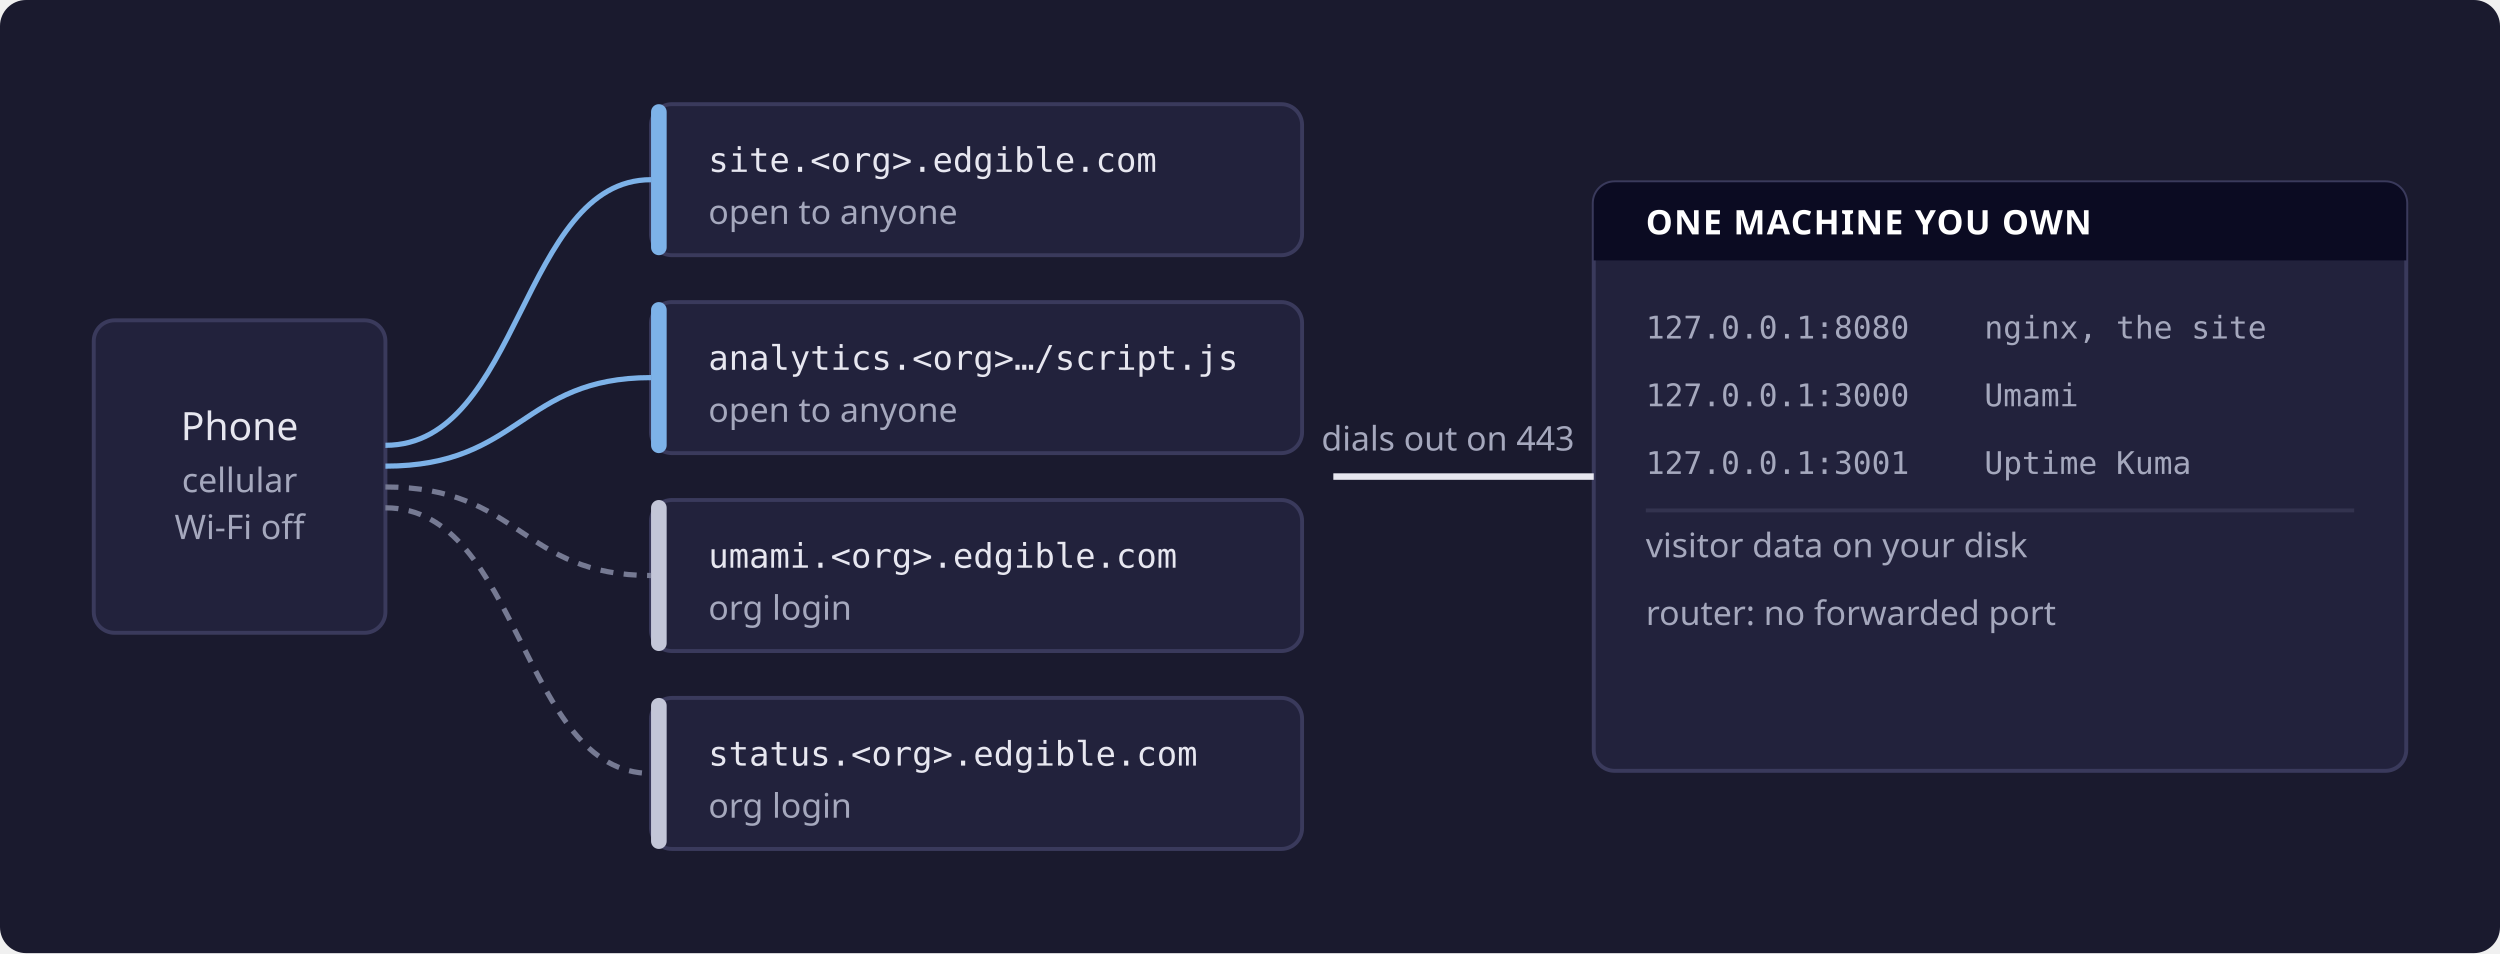
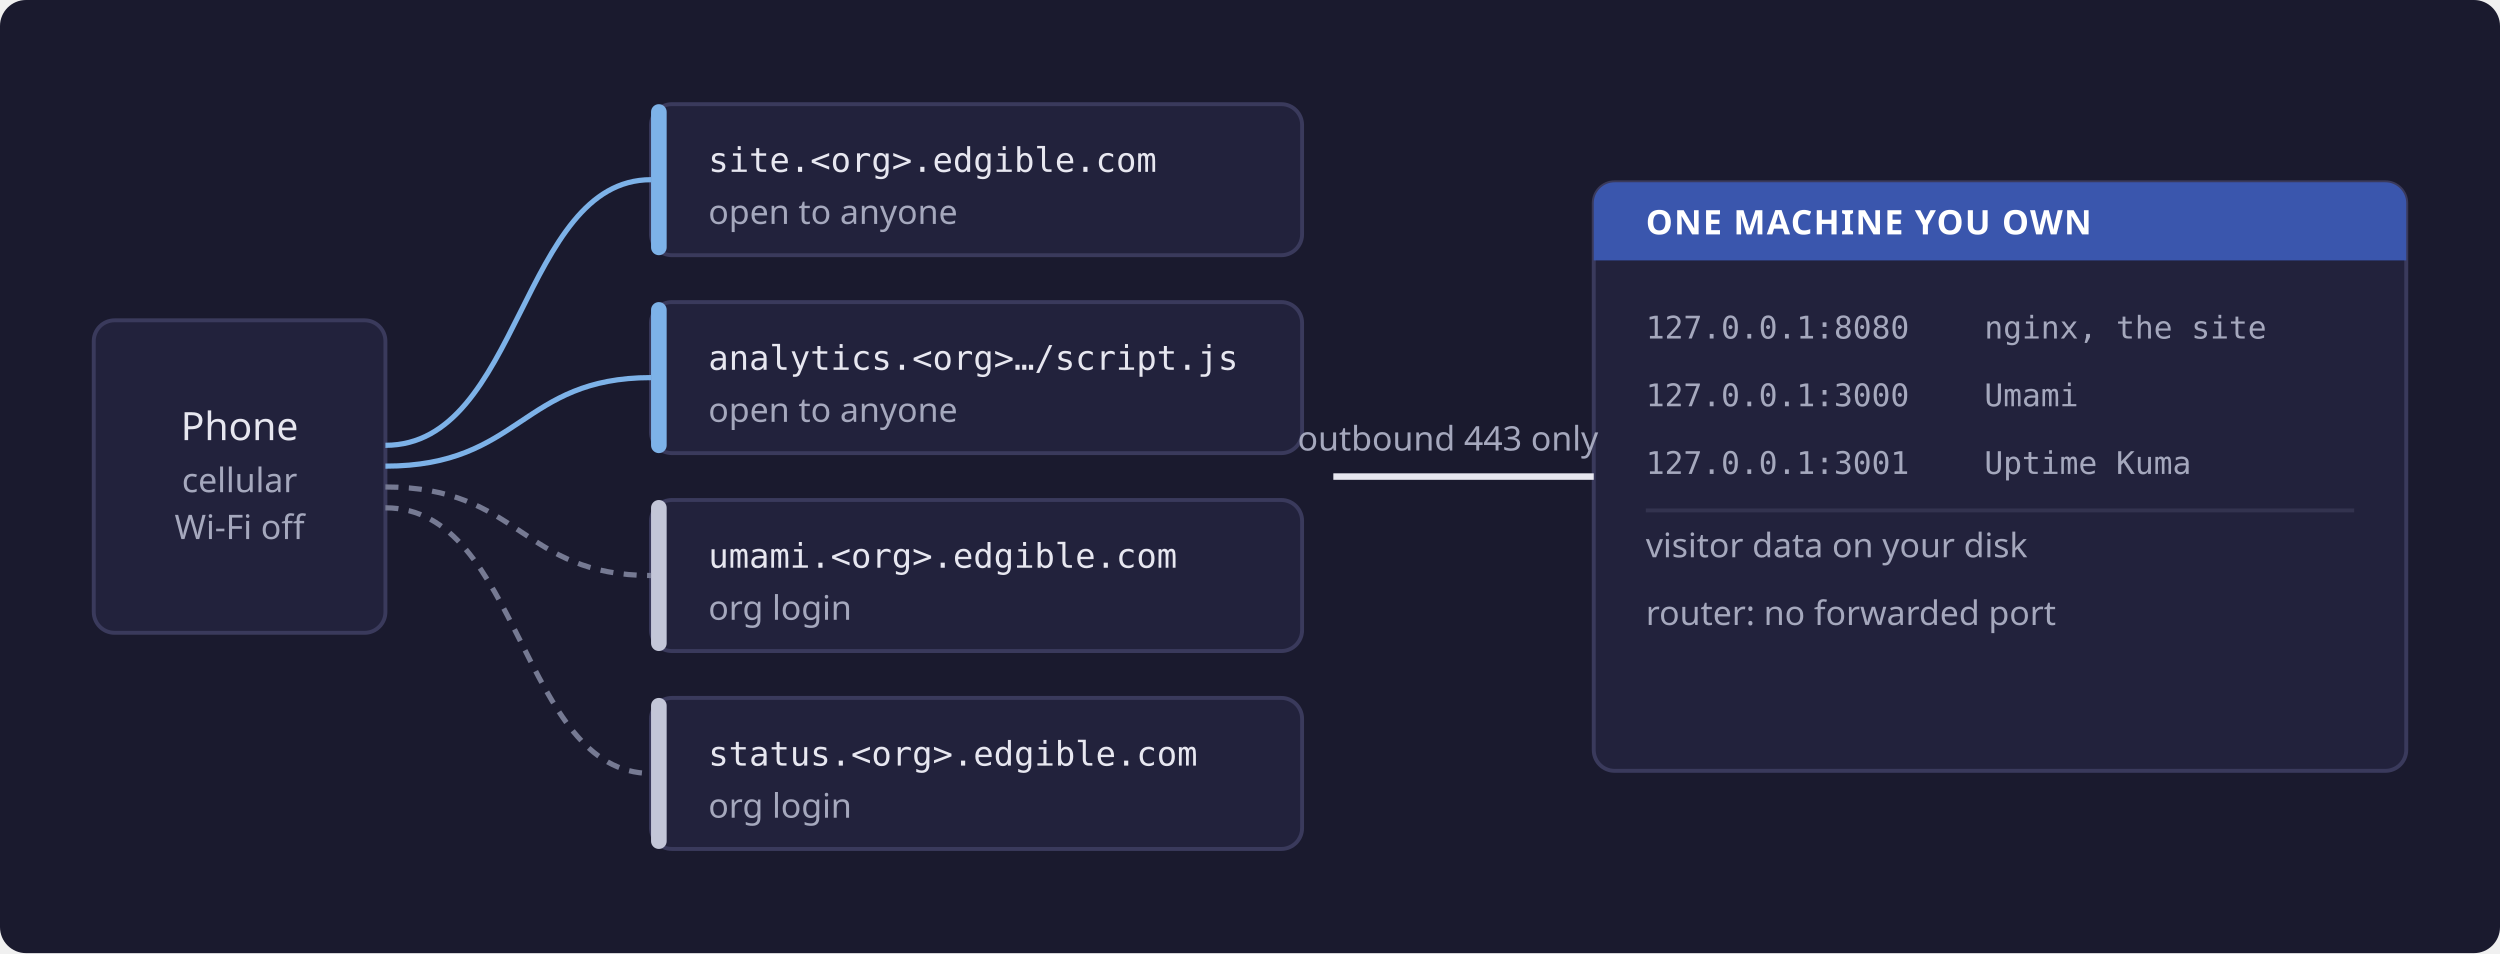
<svg xmlns="http://www.w3.org/2000/svg" viewBox="0 0 960 366" width="960" height="366" role="img" aria-labelledby="t d">
  <style>.label{font-family:Jost,system-ui,sans-serif;font-size:15px;fill:#e7e7f0}.small{font-family:Jost,system-ui,sans-serif;font-size:13px;fill:#a5a8bd}.mono{font-family:Iosevka,ui-monospace,monospace;font-size:13px;fill:#e7e7f0}.monoxs{font-family:Iosevka,ui-monospace,monospace;font-size:12px;fill:#a5a8bd}.head{font-family:Jost,system-ui,sans-serif;font-size:13px;font-weight:600;fill:#ffffff;letter-spacing:.04em}.card{fill:#22223c;stroke:#3a3a5c;stroke-width:1.5}</style>
  <rect x="0" y="0" width="960" height="366" rx="10" fill="#1a1a2e" />
  <rect class="card" x="36" y="123" width="112" height="120" rx="8" />
  <text class="label" x="92" y="169" text-anchor="middle">Phone</text>
  <text class="small" x="92" y="189" text-anchor="middle">cellular</text>
  <text class="small" x="92" y="207" text-anchor="middle">Wi-Fi off</text>
  <rect class="card" x="250" y="40" width="250" height="58" rx="8" />
  <rect x="250" y="40" width="6" height="58" rx="3" fill="#7db2e8" />
  <text class="mono" x="272" y="66">site.&lt;org&gt;.edgible.com</text>
  <text class="small" x="272" y="86">open to anyone</text>
  <path d="M148 171 C 200 171, 200 69, 250 69" fill="none" stroke="#7db2e8" stroke-width="2" />
  <rect class="card" x="250" y="116" width="250" height="58" rx="8" />
  <rect x="250" y="116" width="6" height="58" rx="3" fill="#7db2e8" />
  <text class="mono" x="272" y="142">analytics.&lt;org&gt;…/script.js</text>
  <text class="small" x="272" y="162">open to anyone</text>
  <path d="M148 179 C 200 179, 200 145, 250 145" fill="none" stroke="#7db2e8" stroke-width="2" />
  <rect class="card" x="250" y="192" width="250" height="58" rx="8" />
  <rect x="250" y="192" width="6" height="58" rx="3" fill="#c3c6d8" />
  <text class="mono" x="272" y="218">umami.&lt;org&gt;.edgible.com</text>
  <text class="small" x="272" y="238">org login</text>
  <path d="M148 187 C 200 187, 200 221, 250 221" fill="none" stroke="#767a93" stroke-width="2" stroke-dasharray="5 4" />
  <rect class="card" x="250" y="268" width="250" height="58" rx="8" />
  <rect x="250" y="268" width="6" height="58" rx="3" fill="#c3c6d8" />
  <text class="mono" x="272" y="294">status.&lt;org&gt;.edgible.com</text>
  <text class="small" x="272" y="314">org login</text>
  <path d="M148 195 C 200 195, 200 297, 250 297" fill="none" stroke="#767a93" stroke-width="2" stroke-dasharray="5 4" />
  <rect class="card" x="612" y="70" width="312" height="226" rx="8" />
-   <path d="M620 70 h296 a8 8 0 0 1 8 8 v22 h-312 v-22 a8 8 0 0 1 8 -8 z" fill="#0b0b22" />
+   <path d="M620 70 h296 a8 8 0 0 1 8 8 v22 h-312 v-22 a8 8 0 0 1 8 -8 z" fill="#3a56ad" />
  <text class="head" x="632" y="90">ONE MACHINE YOU OWN</text>
  <text class="monoxs" x="632" y="130">127.0.0.1:8080</text>
  <text class="monoxs" x="762" y="130">nginx, the site</text>
  <text class="monoxs" x="632" y="156">127.0.0.1:3000</text>
  <text class="monoxs" x="762" y="156">Umami</text>
  <text class="monoxs" x="632" y="182">127.0.0.1:3001</text>
  <text class="monoxs" x="762" y="182">Uptime Kuma</text>
  <line x1="632" y1="196" x2="904" y2="196" stroke="#33334f" stroke-width="1.5" />
  <text class="small" x="632" y="214">visitor data on your disk</text>
  <text class="small" x="632" y="240">router: no forwarded port</text>
  <path d="M612 183 H512" fill="none" stroke="#e7e7f0" stroke-width="2.5" />
-   <text class="small" x="556" y="173" text-anchor="middle">dials out on 443</text>
+   <text class="small" x="556" y="173" text-anchor="middle">outbound 443 only</text>
</svg>
